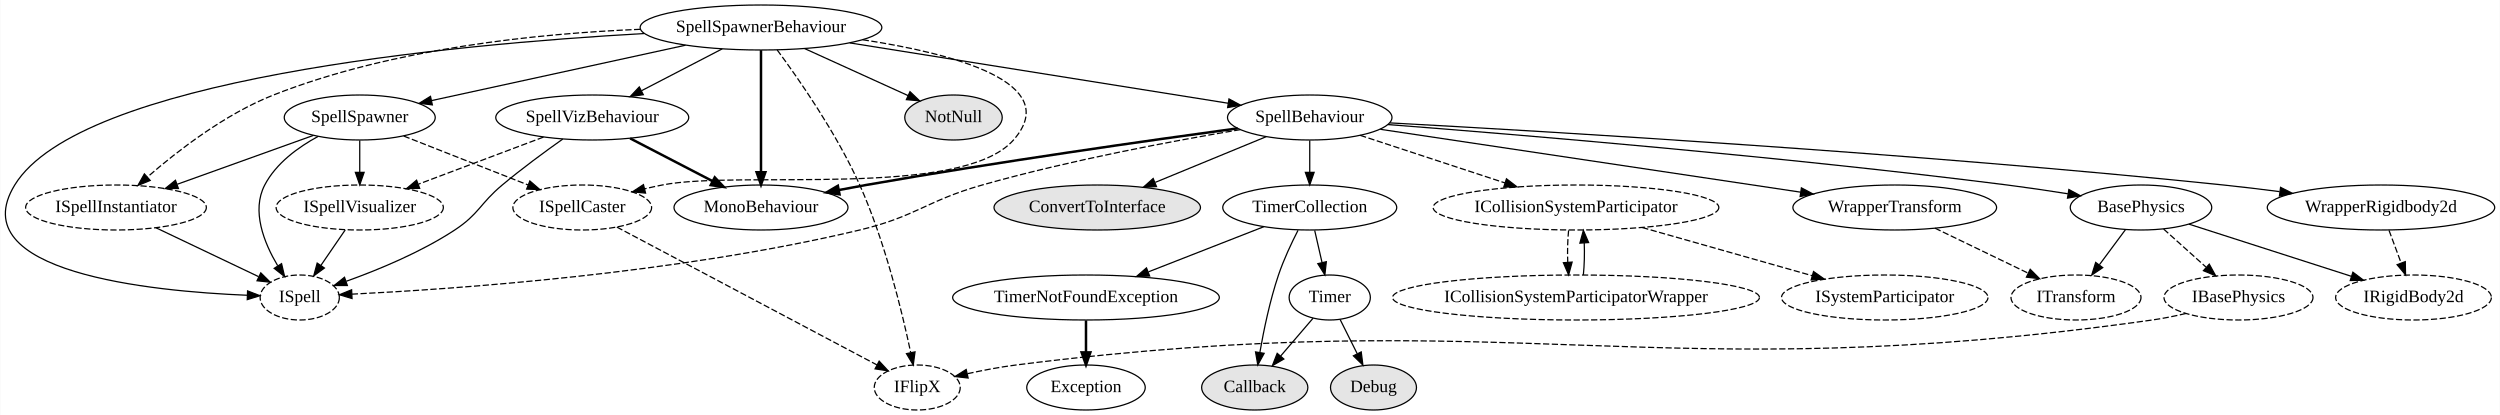
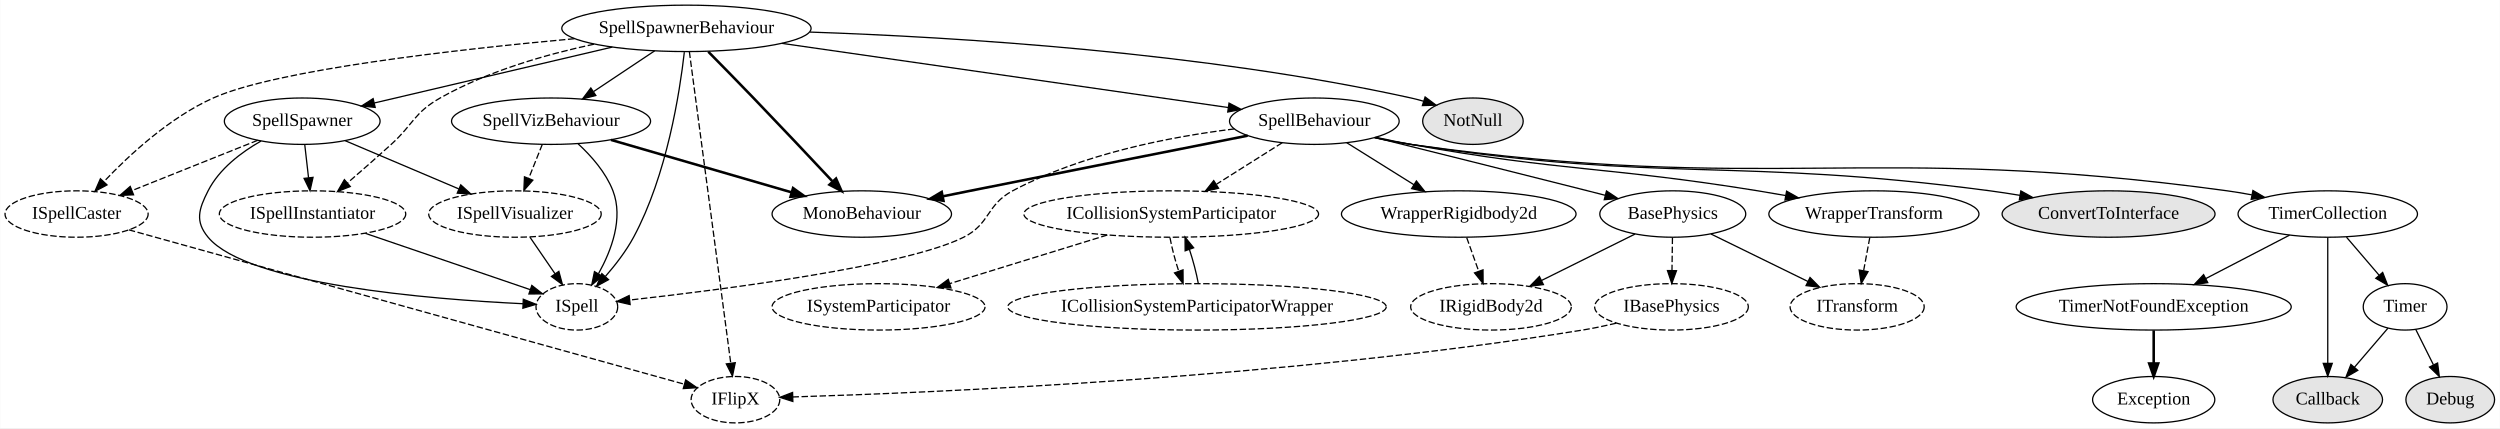
- <svg xmlns="http://www.w3.org/2000/svg" width="2000pt" height="332pt" viewBox="0.00 0.00 1999.57 332.00">
+ <svg xmlns="http://www.w3.org/2000/svg" width="1939pt" height="332pt" viewBox="0.00 0.00 1938.69 332.00">
  <g id="graph0" class="graph" transform="scale(1 1) rotate(0) translate(4 328)">
-     <polygon fill="white" stroke="none" points="-4,4 -4,-328 1995.57,-328 1995.57,4 -4,4" />
+     <polygon fill="white" stroke="none" points="-4,4 -4,-328 1934.69,-328 1934.69,4 -4,4" />
    <g id="node1" class="node">
-       <ellipse fill="none" stroke="black" cx="1059.58" cy="-90" rx="32.494" ry="18" />
-       <text text-anchor="middle" x="1059.58" y="-86.3" font-family="Times New Roman,serif" font-size="14.00">Timer</text>
+       <ellipse fill="none" stroke="black" stroke-dasharray="5,2" cx="1152.25" cy="-90" rx="62.289" ry="18" />
+       <text text-anchor="middle" x="1152.25" y="-86.3" font-family="Times New Roman,serif" font-size="14.00">IRigidBody2d</text>
+     </g>
+     <g id="node2" class="node">
+       <ellipse fill="none" stroke="black" cx="1861.25" cy="-90" rx="32.494" ry="18" />
+       <text text-anchor="middle" x="1861.25" y="-86.3" font-family="Times New Roman,serif" font-size="14.00">Timer</text>
+     </g>
+     <g id="node11" class="node">
+       <ellipse fill="#e5e5e5" stroke="black" cx="1801.25" cy="-18" rx="42.494" ry="18" />
+       <text text-anchor="middle" x="1801.25" y="-14.3" font-family="Times New Roman,serif" font-size="14.00">Callback</text>
+     </g>
+     <g id="edge1" class="edge">
+       <path fill="none" stroke="black" d="M1847.93,-73.465C1840.3,-64.566 1830.56,-53.205 1821.96,-43.164" />
+       <polygon fill="black" stroke="black" points="1824.53,-40.782 1815.36,-35.467 1819.21,-45.338 1824.53,-40.782" />
+     </g>
+     <g id="node12" class="node">
+       <ellipse fill="#e5e5e5" stroke="black" cx="1896.25" cy="-18" rx="34.394" ry="18" />
+       <text text-anchor="middle" x="1896.25" y="-14.3" font-family="Times New Roman,serif" font-size="14.00">Debug</text>
+     </g>
+     <g id="edge2" class="edge">
+       <path fill="none" stroke="black" d="M1869.54,-72.411C1873.62,-64.249 1878.63,-54.22 1883.21,-45.065" />
+       <polygon fill="black" stroke="black" points="1886.43,-46.466 1887.77,-35.956 1880.16,-43.335 1886.43,-46.466" />
+     </g>
+     <g id="node3" class="node">
+       <ellipse fill="none" stroke="black" cx="1127.25" cy="-162" rx="90.984" ry="18" />
+       <text text-anchor="middle" x="1127.25" y="-158.3" font-family="Times New Roman,serif" font-size="14.00">WrapperRigidbody2d</text>
+     </g>
+     <g id="edge3" class="edge">
+       <path fill="none" stroke="black" stroke-dasharray="5,2" d="M1133.42,-143.697C1136.24,-135.813 1139.64,-126.304 1142.76,-117.546" />
+       <polygon fill="black" stroke="black" points="1146.07,-118.699 1146.14,-108.104 1139.48,-116.345 1146.07,-118.699" />
+     </g>
+     <g id="node4" class="node">
+       <ellipse fill="#e5e5e5" stroke="black" cx="1138.25" cy="-234" rx="38.993" ry="18" />
+       <text text-anchor="middle" x="1138.25" y="-230.3" font-family="Times New Roman,serif" font-size="14.00">NotNull</text>
+     </g>
+     <g id="node5" class="node">
+       <ellipse fill="none" stroke="black" cx="1293.25" cy="-162" rx="56.59" ry="18" />
+       <text text-anchor="middle" x="1293.25" y="-158.3" font-family="Times New Roman,serif" font-size="14.00">BasePhysics</text>
+     </g>
+     <g id="edge6" class="edge">
+       <path fill="none" stroke="black" d="M1264.03,-146.496C1243.04,-136.078 1214.52,-121.919 1191.54,-110.51" />
+       <polygon fill="black" stroke="black" points="1192.91,-107.28 1182.4,-105.968 1189.8,-113.55 1192.91,-107.28" />
+     </g>
+     <g id="node7" class="node">
+       <ellipse fill="none" stroke="black" stroke-dasharray="5,2" cx="1436.25" cy="-90" rx="51.991" ry="18" />
+       <text text-anchor="middle" x="1436.25" y="-86.3" font-family="Times New Roman,serif" font-size="14.00">ITransform</text>
+     </g>
+     <g id="edge5" class="edge">
+       <path fill="none" stroke="black" d="M1322.87,-146.496C1344.69,-135.819 1374.52,-121.214 1398.11,-109.667" />
+       <polygon fill="black" stroke="black" points="1399.7,-112.786 1407.14,-105.246 1396.62,-106.499 1399.7,-112.786" />
+     </g>
+     <g id="node27" class="node">
+       <ellipse fill="none" stroke="black" stroke-dasharray="5,2" cx="1292.25" cy="-90" rx="59.59" ry="18" />
+       <text text-anchor="middle" x="1292.25" y="-86.3" font-family="Times New Roman,serif" font-size="14.00">IBasePhysics</text>
+     </g>
+     <g id="edge4" class="edge">
+       <path fill="none" stroke="black" stroke-dasharray="5,2" d="M1293,-143.697C1292.89,-135.983 1292.76,-126.712 1292.63,-118.112" />
+       <polygon fill="black" stroke="black" points="1296.13,-118.053 1292.49,-108.104 1289.13,-118.153 1296.13,-118.053" />
    </g>
    <g id="node6" class="node">
-       <ellipse fill="#e5e5e5" stroke="black" cx="999.578" cy="-18" rx="42.494" ry="18" />
-       <text text-anchor="middle" x="999.578" y="-14.3" font-family="Times New Roman,serif" font-size="14.00">Callback</text>
-     </g>
-     <g id="edge1" class="edge">
-       <path fill="none" stroke="black" d="M1046.26,-73.465C1038.63,-64.566 1028.9,-53.205 1020.29,-43.164" />
-       <polygon fill="black" stroke="black" points="1022.86,-40.782 1013.69,-35.467 1017.54,-45.338 1022.86,-40.782" />
+       <ellipse fill="none" stroke="black" cx="1449.25" cy="-162" rx="81.486" ry="18" />
+       <text text-anchor="middle" x="1449.25" y="-158.3" font-family="Times New Roman,serif" font-size="14.00">WrapperTransform</text>
+     </g>
+     <g id="edge7" class="edge">
+       <path fill="none" stroke="black" stroke-dasharray="5,2" d="M1446.03,-143.697C1444.6,-135.983 1442.88,-126.712 1441.28,-118.112" />
+       <polygon fill="black" stroke="black" points="1444.69,-117.297 1439.42,-108.104 1437.81,-118.575 1444.69,-117.297" />
+     </g>
+     <g id="node8" class="node">
+       <ellipse fill="none" stroke="black" stroke-dasharray="5,2" cx="924.245" cy="-90" rx="146.774" ry="18" />
+       <text text-anchor="middle" x="924.245" y="-86.3" font-family="Times New Roman,serif" font-size="14.00">ICollisionSystemParticipatorWrapper</text>
+     </g>
+     <g id="node25" class="node">
+       <ellipse fill="none" stroke="black" stroke-dasharray="5,2" cx="904.245" cy="-162" rx="114.28" ry="18" />
+       <text text-anchor="middle" x="904.245" y="-158.3" font-family="Times New Roman,serif" font-size="14.00">ICollisionSystemParticipator</text>
+     </g>
+     <g id="edge8" class="edge">
+       <path fill="none" stroke="black" d="M925.222,-108.275C923.777,-116.2 921.26,-125.773 918.362,-134.574" />
+       <polygon fill="black" stroke="black" points="915.043,-133.46 914.965,-144.055 921.633,-135.822 915.043,-133.46" />
+     </g>
+     <g id="node9" class="node">
+       <ellipse fill="none" stroke="black" stroke-dasharray="5,2" cx="238.245" cy="-162" rx="72.287" ry="18" />
+       <text text-anchor="middle" x="238.245" y="-158.3" font-family="Times New Roman,serif" font-size="14.00">ISpellInstantiator</text>
+     </g>
+     <g id="node10" class="node">
+       <ellipse fill="none" stroke="black" stroke-dasharray="5,2" cx="443.245" cy="-90" rx="31.695" ry="18" />
+       <text text-anchor="middle" x="443.245" y="-86.3" font-family="Times New Roman,serif" font-size="14.00">ISpell</text>
+     </g>
+     <g id="edge9" class="edge">
+       <path fill="none" stroke="black" d="M279.237,-147.003C316.618,-134.238 371.319,-115.56 407.1,-103.342" />
+       <polygon fill="black" stroke="black" points="408.328,-106.622 416.66,-100.078 406.065,-99.997 408.328,-106.622" />
+     </g>
+     <g id="node13" class="node">
+       <ellipse fill="none" stroke="black" cx="230.245" cy="-234" rx="60.389" ry="18" />
+       <text text-anchor="middle" x="230.245" y="-230.3" font-family="Times New Roman,serif" font-size="14.00">SpellSpawner</text>
+     </g>
+     <g id="edge12" class="edge">
+       <path fill="none" stroke="black" d="M232.223,-215.697C233.104,-207.983 234.164,-198.712 235.147,-190.112" />
+       <polygon fill="black" stroke="black" points="238.632,-190.437 236.29,-180.104 231.677,-189.642 238.632,-190.437" />
+     </g>
+     <g id="edge11" class="edge">
+       <path fill="none" stroke="black" d="M198.313,-218.63C182.908,-209.858 165.922,-197.023 157.245,-180 149.979,-165.745 147.014,-156.301 157.245,-144 187.83,-107.226 329.754,-95.855 401.493,-92.428" />
+       <polygon fill="black" stroke="black" points="401.714,-95.921 411.547,-91.978 401.4,-88.928 401.714,-95.921" />
+     </g>
+     <g id="node16" class="node">
+       <ellipse fill="none" stroke="black" stroke-dasharray="5,2" cx="55.245" cy="-162" rx="55.491" ry="18" />
+       <text text-anchor="middle" x="55.245" y="-158.3" font-family="Times New Roman,serif" font-size="14.00">ISpellCaster</text>
+     </g>
+     <g id="edge10" class="edge">
+       <path fill="none" stroke="black" stroke-dasharray="5,2" d="M195.671,-219.17C167.717,-207.989 128.22,-192.19 98.232,-180.195" />
+       <polygon fill="black" stroke="black" points="99.44,-176.909 88.856,-176.444 96.841,-183.408 99.44,-176.909" />
+     </g>
+     <g id="node17" class="node">
+       <ellipse fill="none" stroke="black" stroke-dasharray="5,2" cx="395.245" cy="-162" rx="66.888" ry="18" />
+       <text text-anchor="middle" x="395.245" y="-158.3" font-family="Times New Roman,serif" font-size="14.00">ISpellVisualizer</text>
+     </g>
+     <g id="edge13" class="edge">
+       <path fill="none" stroke="black" d="M263.635,-218.834C288.99,-208.078 324.075,-193.193 351.644,-181.497" />
+       <polygon fill="black" stroke="black" points="353.215,-184.633 361.054,-177.505 350.481,-178.189 353.215,-184.633" />
+     </g>
+     <g id="node14" class="node">
+       <ellipse fill="none" stroke="black" cx="423.245" cy="-234" rx="77.187" ry="18" />
+       <text text-anchor="middle" x="423.245" y="-230.3" font-family="Times New Roman,serif" font-size="14.00">SpellVizBehaviour</text>
+     </g>
+     <g id="edge16" class="edge">
+       <path fill="none" stroke="black" d="M444.203,-216.485C454.457,-207.039 465.752,-194.247 471.245,-180 479.482,-158.635 470.085,-133.728 460.017,-115.705" />
+       <polygon fill="black" stroke="black" points="462.921,-113.743 454.78,-106.963 456.916,-117.34 462.921,-113.743" />
+     </g>
+     <g id="edge15" class="edge">
+       <path fill="none" stroke="black" stroke-dasharray="5,2" d="M416.467,-216.055C413.316,-208.176 409.492,-198.617 405.963,-189.794" />
+       <polygon fill="black" stroke="black" points="409.119,-188.26 402.155,-180.275 402.62,-190.86 409.119,-188.26" />
+     </g>
+     <g id="node23" class="node">
+       <ellipse fill="none" stroke="black" cx="664.245" cy="-162" rx="69.588" ry="18" />
+       <text text-anchor="middle" x="664.245" y="-158.3" font-family="Times New Roman,serif" font-size="14.00">MonoBehaviour</text>
+     </g>
+     <g id="edge14" class="edge">
+       <path fill="none" stroke="black" stroke-width="2" d="M469.712,-219.503C509.727,-207.881 567.525,-191.093 609.72,-178.837" />
+       <polygon fill="black" stroke="black" stroke-width="2" points="610.923,-182.132 619.55,-175.982 608.971,-175.41 610.923,-182.132" />
+     </g>
+     <g id="node15" class="node">
+       <ellipse fill="none" stroke="black" cx="1666.25" cy="-90" rx="106.681" ry="18" />
+       <text text-anchor="middle" x="1666.25" y="-86.3" font-family="Times New Roman,serif" font-size="14.00">TimerNotFoundException</text>
+     </g>
+     <g id="node22" class="node">
+       <ellipse fill="none" stroke="black" cx="1666.25" cy="-18" rx="47.392" ry="18" />
+       <text text-anchor="middle" x="1666.25" y="-14.3" font-family="Times New Roman,serif" font-size="14.00">Exception</text>
+     </g>
+     <g id="edge17" class="edge">
+       <path fill="none" stroke="black" stroke-width="2" d="M1666.25,-71.697C1666.25,-63.983 1666.25,-54.712 1666.25,-46.112" />
+       <polygon fill="black" stroke="black" stroke-width="2" points="1669.75,-46.104 1666.25,-36.104 1662.75,-46.104 1669.75,-46.104" />
+     </g>
+     <g id="node18" class="node">
+       <ellipse fill="none" stroke="black" stroke-dasharray="5,2" cx="566.245" cy="-18" rx="34.394" ry="18" />
+       <text text-anchor="middle" x="566.245" y="-14.3" font-family="Times New Roman,serif" font-size="14.00">IFlipX</text>
+     </g>
+     <g id="edge18" class="edge">
+       <path fill="none" stroke="black" stroke-dasharray="5,2" d="M95.769,-149.739C191.657,-123.093 431.523,-56.437 526.562,-30.027" />
+       <polygon fill="black" stroke="black" points="527.662,-33.354 536.36,-27.305 525.788,-26.61 527.662,-33.354" />
+     </g>
+     <g id="edge19" class="edge">
+       <path fill="none" stroke="black" d="M406.865,-144.055C412.728,-135.505 419.948,-124.975 426.407,-115.556" />
+       <polygon fill="black" stroke="black" points="429.294,-117.534 432.063,-107.307 423.521,-113.575 429.294,-117.534" />
+     </g>
+     <g id="node19" class="node">
+       <ellipse fill="#e5e5e5" stroke="black" cx="1631.25" cy="-162" rx="82.585" ry="18" />
+       <text text-anchor="middle" x="1631.25" y="-158.3" font-family="Times New Roman,serif" font-size="14.00">ConvertToInterface</text>
+     </g>
+     <g id="node20" class="node">
+       <ellipse fill="none" stroke="black" cx="1801.25" cy="-162" rx="69.588" ry="18" />
+       <text text-anchor="middle" x="1801.25" y="-158.3" font-family="Times New Roman,serif" font-size="14.00">TimerCollection</text>
+     </g>
+     <g id="edge20" class="edge">
+       <path fill="none" stroke="black" d="M1815.77,-144.055C1823.36,-135.204 1832.76,-124.231 1841.05,-114.566" />
+       <polygon fill="black" stroke="black" points="1843.83,-116.7 1847.68,-106.829 1838.51,-112.144 1843.83,-116.7" />
+     </g>
+     <g id="edge21" class="edge">
+       <path fill="none" stroke="black" d="M1801.25,-143.871C1801.25,-119.67 1801.25,-75.211 1801.25,-46.393" />
+       <polygon fill="black" stroke="black" points="1804.75,-46.189 1801.25,-36.189 1797.75,-46.189 1804.75,-46.189" />
+     </g>
+     <g id="edge22" class="edge">
+       <path fill="none" stroke="black" d="M1771.62,-145.638C1752.55,-135.752 1727.53,-122.775 1706.65,-111.949" />
+       <polygon fill="black" stroke="black" points="1708.17,-108.797 1697.68,-107.301 1704.95,-115.011 1708.17,-108.797" />
    </g>
    <g id="node21" class="node">
-       <ellipse fill="#e5e5e5" stroke="black" cx="1094.58" cy="-18" rx="34.394" ry="18" />
-       <text text-anchor="middle" x="1094.58" y="-14.3" font-family="Times New Roman,serif" font-size="14.00">Debug</text>
-     </g>
-     <g id="edge2" class="edge">
-       <path fill="none" stroke="black" d="M1067.87,-72.411C1071.95,-64.249 1076.97,-54.22 1081.54,-45.065" />
-       <polygon fill="black" stroke="black" points="1084.76,-46.466 1086.1,-35.956 1078.5,-43.335 1084.76,-46.466" />
-     </g>
-     <g id="node2" class="node">
-       <ellipse fill="none" stroke="black" cx="864.578" cy="-90" rx="106.681" ry="18" />
-       <text text-anchor="middle" x="864.578" y="-86.3" font-family="Times New Roman,serif" font-size="14.00">TimerNotFoundException</text>
-     </g>
-     <g id="node11" class="node">
-       <ellipse fill="none" stroke="black" cx="864.578" cy="-18" rx="47.392" ry="18" />
-       <text text-anchor="middle" x="864.578" y="-14.3" font-family="Times New Roman,serif" font-size="14.00">Exception</text>
-     </g>
-     <g id="edge3" class="edge">
-       <path fill="none" stroke="black" stroke-width="2" d="M864.578,-71.697C864.578,-63.983 864.578,-54.712 864.578,-46.112" />
-       <polygon fill="black" stroke="black" stroke-width="2" points="868.078,-46.104 864.578,-36.104 861.078,-46.104 868.078,-46.104" />
-     </g>
-     <g id="node3" class="node">
-       <ellipse fill="none" stroke="black" cx="1043.58" cy="-162" rx="69.588" ry="18" />
-       <text text-anchor="middle" x="1043.58" y="-158.3" font-family="Times New Roman,serif" font-size="14.00">TimerCollection</text>
-     </g>
-     <g id="edge4" class="edge">
-       <path fill="none" stroke="black" d="M1047.53,-143.697C1049.3,-135.983 1051.41,-126.712 1053.38,-118.112" />
-       <polygon fill="black" stroke="black" points="1056.85,-118.633 1055.67,-108.104 1050.03,-117.073 1056.85,-118.633" />
-     </g>
-     <g id="edge6" class="edge">
-       <path fill="none" stroke="black" d="M1006.92,-146.666C980.273,-136.244 943.885,-122.014 914.571,-110.55" />
-       <polygon fill="black" stroke="black" points="915.513,-107.161 904.925,-106.778 912.963,-113.68 915.513,-107.161" />
-     </g>
-     <g id="edge5" class="edge">
-       <path fill="none" stroke="black" d="M1034.2,-143.754C1028.99,-133.588 1022.74,-120.338 1018.58,-108 1011.72,-87.698 1006.8,-63.928 1003.68,-46.063" />
-       <polygon fill="black" stroke="black" points="1007.11,-45.332 1002.02,-36.042 1000.21,-46.481 1007.11,-45.332" />
-     </g>
-     <g id="node4" class="node">
-       <ellipse fill="none" stroke="black" cx="1511.58" cy="-162" rx="81.486" ry="18" />
-       <text text-anchor="middle" x="1511.58" y="-158.3" font-family="Times New Roman,serif" font-size="14.00">WrapperTransform</text>
-     </g>
-     <g id="node25" class="node">
-       <ellipse fill="none" stroke="black" stroke-dasharray="5,2" cx="1656.58" cy="-90" rx="51.991" ry="18" />
-       <text text-anchor="middle" x="1656.58" y="-86.3" font-family="Times New Roman,serif" font-size="14.00">ITransform</text>
-     </g>
-     <g id="edge7" class="edge">
-       <path fill="none" stroke="black" stroke-dasharray="5,2" d="M1543.76,-145.465C1565.76,-134.844 1595.02,-120.718 1618.23,-109.514" />
-       <polygon fill="black" stroke="black" points="1619.96,-112.565 1627.44,-105.066 1616.91,-106.261 1619.96,-112.565" />
-     </g>
-     <g id="node5" class="node">
-       <ellipse fill="none" stroke="black" cx="604.578" cy="-162" rx="69.588" ry="18" />
-       <text text-anchor="middle" x="604.578" y="-158.3" font-family="Times New Roman,serif" font-size="14.00">MonoBehaviour</text>
-     </g>
-     <g id="node7" class="node">
-       <ellipse fill="none" stroke="black" stroke-dasharray="5,2" cx="283.578" cy="-162" rx="66.888" ry="18" />
-       <text text-anchor="middle" x="283.578" y="-158.3" font-family="Times New Roman,serif" font-size="14.00">ISpellVisualizer</text>
-     </g>
-     <g id="node13" class="node">
-       <ellipse fill="none" stroke="black" stroke-dasharray="5,2" cx="235.578" cy="-90" rx="31.695" ry="18" />
-       <text text-anchor="middle" x="235.578" y="-86.3" font-family="Times New Roman,serif" font-size="14.00">ISpell</text>
-     </g>
-     <g id="edge8" class="edge">
-       <path fill="none" stroke="black" d="M271.958,-144.055C266.095,-135.505 258.875,-124.975 252.416,-115.556" />
-       <polygon fill="black" stroke="black" points="255.301,-113.575 246.76,-107.307 249.528,-117.534 255.301,-113.575" />
-     </g>
-     <g id="node8" class="node">
-       <ellipse fill="none" stroke="black" cx="283.578" cy="-234" rx="60.389" ry="18" />
-       <text text-anchor="middle" x="283.578" y="-230.3" font-family="Times New Roman,serif" font-size="14.00">SpellSpawner</text>
-     </g>
-     <g id="edge12" class="edge">
-       <path fill="none" stroke="black" d="M283.578,-215.697C283.578,-207.983 283.578,-198.712 283.578,-190.112" />
-       <polygon fill="black" stroke="black" points="287.078,-190.104 283.578,-180.104 280.078,-190.104 287.078,-190.104" />
-     </g>
-     <g id="edge10" class="edge">
-       <path fill="none" stroke="black" d="M250.37,-218.939C234.342,-210.251 216.656,-197.399 207.578,-180 196.809,-159.361 206.956,-133.845 217.929,-115.433" />
-       <polygon fill="black" stroke="black" points="221.031,-117.079 223.464,-106.767 215.131,-113.311 221.031,-117.079" />
-     </g>
-     <g id="node18" class="node">
-       <ellipse fill="none" stroke="black" stroke-dasharray="5,2" cx="461.578" cy="-162" rx="55.491" ry="18" />
-       <text text-anchor="middle" x="461.578" y="-158.3" font-family="Times New Roman,serif" font-size="14.00">ISpellCaster</text>
-     </g>
-     <g id="edge9" class="edge">
-       <path fill="none" stroke="black" stroke-dasharray="5,2" d="M318.745,-219.17C347.269,-207.953 387.61,-192.088 418.148,-180.079" />
-       <polygon fill="black" stroke="black" points="419.666,-183.243 427.691,-176.326 417.104,-176.729 419.666,-183.243" />
-     </g>
-     <g id="node27" class="node">
-       <ellipse fill="none" stroke="black" stroke-dasharray="5,2" cx="88.578" cy="-162" rx="72.287" ry="18" />
-       <text text-anchor="middle" x="88.578" y="-158.3" font-family="Times New Roman,serif" font-size="14.00">ISpellInstantiator</text>
-     </g>
-     <g id="edge11" class="edge">
-       <path fill="none" stroke="black" d="M246.441,-219.669C215.564,-208.585 171.372,-192.721 137.594,-180.596" />
-       <polygon fill="black" stroke="black" points="138.513,-177.207 127.919,-177.122 136.148,-183.795 138.513,-177.207" />
-     </g>
-     <g id="node9" class="node">
-       <ellipse fill="none" stroke="black" stroke-dasharray="5,2" cx="1256.58" cy="-90" rx="146.774" ry="18" />
-       <text text-anchor="middle" x="1256.58" y="-86.3" font-family="Times New Roman,serif" font-size="14.00">ICollisionSystemParticipatorWrapper</text>
-     </g>
-     <g id="node12" class="node">
-       <ellipse fill="none" stroke="black" stroke-dasharray="5,2" cx="1256.58" cy="-162" rx="114.28" ry="18" />
-       <text text-anchor="middle" x="1256.58" y="-158.3" font-family="Times New Roman,serif" font-size="14.00">ICollisionSystemParticipator</text>
-     </g>
-     <g id="edge13" class="edge">
-       <path fill="none" stroke="black" d="M1262.47,-108.104C1263.28,-115.791 1263.51,-125.054 1263.18,-133.665" />
-       <polygon fill="black" stroke="black" points="1259.69,-133.48 1262.49,-143.697 1266.67,-133.96 1259.69,-133.48" />
-     </g>
-     <g id="node10" class="node">
-       <ellipse fill="none" stroke="black" stroke-dasharray="5,2" cx="729.578" cy="-18" rx="34.394" ry="18" />
-       <text text-anchor="middle" x="729.578" y="-14.3" font-family="Times New Roman,serif" font-size="14.00">IFlipX</text>
-     </g>
-     <g id="edge15" class="edge">
-       <path fill="none" stroke="black" stroke-dasharray="5,2" d="M1250.66,-143.697C1249.87,-135.983 1249.64,-126.712 1249.98,-118.112" />
-       <polygon fill="black" stroke="black" points="1253.48,-118.324 1250.68,-108.104 1246.49,-117.836 1253.48,-118.324" />
-     </g>
-     <g id="node19" class="node">
-       <ellipse fill="none" stroke="black" stroke-dasharray="5,2" cx="1503.58" cy="-90" rx="82.585" ry="18" />
-       <text text-anchor="middle" x="1503.58" y="-86.3" font-family="Times New Roman,serif" font-size="14.00">ISystemParticipator</text>
-     </g>
-     <g id="edge14" class="edge">
-       <path fill="none" stroke="black" stroke-dasharray="5,2" d="M1309.57,-145.983C1349.59,-134.64 1404.48,-119.085 1445.66,-107.415" />
-       <polygon fill="black" stroke="black" points="1446.62,-110.781 1455.28,-104.687 1444.71,-104.046 1446.62,-110.781" />
-     </g>
-     <g id="node14" class="node">
-       <ellipse fill="none" stroke="black" cx="604.578" cy="-306" rx="96.683" ry="18" />
-       <text text-anchor="middle" x="604.578" y="-302.3" font-family="Times New Roman,serif" font-size="14.00">SpellSpawnerBehaviour</text>
-     </g>
-     <g id="edge16" class="edge">
-       <path fill="none" stroke="black" stroke-width="2" d="M604.578,-287.871C604.578,-263.67 604.578,-219.211 604.578,-190.393" />
-       <polygon fill="black" stroke="black" stroke-width="2" points="608.078,-190.189 604.578,-180.189 601.078,-190.189 608.078,-190.189" />
-     </g>
-     <g id="edge21" class="edge">
-       <path fill="none" stroke="black" d="M544.2,-291.834C485.949,-279.131 398.402,-260.04 341.124,-247.549" />
-       <polygon fill="black" stroke="black" points="341.663,-244.085 331.147,-245.373 340.172,-250.924 341.663,-244.085" />
-     </g>
-     <g id="edge17" class="edge">
-       <path fill="none" stroke="black" stroke-dasharray="5,2" d="M617.491,-288.09C634.698,-264.856 665.114,-221.238 683.578,-180 703.749,-134.947 717.399,-78.827 724.305,-46.143" />
-       <polygon fill="black" stroke="black" points="727.803,-46.507 726.388,-36.007 720.946,-45.098 727.803,-46.507" />
+       <ellipse fill="none" stroke="black" stroke-dasharray="5,2" cx="677.245" cy="-90" rx="82.585" ry="18" />
+       <text text-anchor="middle" x="677.245" y="-86.3" font-family="Times New Roman,serif" font-size="14.00">ISystemParticipator</text>
+     </g>
+     <g id="node24" class="node">
+       <ellipse fill="none" stroke="black" cx="528.245" cy="-306" rx="96.683" ry="18" />
+       <text text-anchor="middle" x="528.245" y="-302.3" font-family="Times New Roman,serif" font-size="14.00">SpellSpawnerBehaviour</text>
+     </g>
+     <g id="edge30" class="edge">
+       <path fill="none" stroke="black" d="M624.066,-303.121C736.822,-299.271 929.111,-287.56 1090.25,-252 1093.44,-251.295 1096.71,-250.439 1099.98,-249.49" />
+       <polygon fill="black" stroke="black" points="1101.17,-252.782 1109.65,-246.422 1099.05,-246.11 1101.17,-252.782" />
+     </g>
+     <g id="edge25" class="edge">
+       <path fill="none" stroke="black" stroke-dasharray="5,2" d="M456.533,-293.718C419.254,-285.773 373.943,-272.746 337.245,-252 316.993,-240.551 316.474,-231.633 299.245,-216 288.316,-206.084 276.07,-195.369 265.434,-186.185" />
+       <polygon fill="black" stroke="black" points="267.526,-183.368 257.663,-179.5 262.961,-188.675 267.526,-183.368" />
+     </g>
+     <g id="edge31" class="edge">
+       <path fill="none" stroke="black" d="M526.609,-287.548C523.14,-256.868 513.127,-191.978 487.245,-144 481.42,-133.202 473.197,-122.546 465.434,-113.654" />
+       <polygon fill="black" stroke="black" points="467.827,-111.083 458.516,-106.029 462.643,-115.786 467.827,-111.083" />
+     </g>
+     <g id="edge28" class="edge">
+       <path fill="none" stroke="black" d="M470.788,-291.503C417.559,-279 338.883,-260.519 286.155,-248.133" />
+       <polygon fill="black" stroke="black" points="286.833,-244.697 276.297,-245.818 285.232,-251.512 286.833,-244.697" />
+     </g>
+     <g id="edge27" class="edge">
+       <path fill="none" stroke="black" d="M503.627,-288.588C489.541,-279.197 471.682,-267.291 456.377,-257.088" />
+       <polygon fill="black" stroke="black" points="457.971,-253.944 447.709,-251.309 454.088,-259.768 457.971,-253.944" />
+     </g>
+     <g id="edge26" class="edge">
+       <path fill="none" stroke="black" stroke-dasharray="5,2" d="M441.307,-297.973C349.007,-289.541 209.866,-273.767 161.245,-252 127.601,-236.938 96.216,-207.97 76.463,-187.169" />
+       <polygon fill="black" stroke="black" points="78.849,-184.594 69.482,-179.643 73.717,-189.355 78.849,-184.594" />
    </g>
    <g id="edge24" class="edge">
-       <path fill="none" stroke="black" d="M510.972,-301.162C356.363,-292.44 59.48,-264.782 7.578,-180 -35.278,-109.997 116.35,-94.963 193.367,-91.801" />
-       <polygon fill="black" stroke="black" points="193.843,-95.287 203.711,-91.429 193.591,-88.291 193.843,-95.287" />
-     </g>
-     <g id="node17" class="node">
-       <ellipse fill="none" stroke="black" cx="469.578" cy="-234" rx="77.187" ry="18" />
-       <text text-anchor="middle" x="469.578" y="-230.3" font-family="Times New Roman,serif" font-size="14.00">SpellVizBehaviour</text>
-     </g>
-     <g id="edge20" class="edge">
-       <path fill="none" stroke="black" d="M573.606,-288.941C554.434,-279 529.636,-266.142 509.061,-255.473" />
-       <polygon fill="black" stroke="black" points="510.429,-252.24 499.94,-250.743 507.206,-258.454 510.429,-252.24" />
-     </g>
-     <g id="edge19" class="edge">
-       <path fill="none" stroke="black" stroke-dasharray="5,2" d="M685.921,-296.207C758.331,-285.215 847.023,-261.957 806.578,-216 764.986,-168.74 587.357,-192.107 525.578,-180 520.956,-179.094 516.174,-178.043 511.402,-176.916" />
-       <polygon fill="black" stroke="black" points="512.222,-173.513 501.675,-174.519 510.547,-180.31 512.222,-173.513" />
-     </g>
-     <g id="node23" class="node">
-       <ellipse fill="#e5e5e5" stroke="black" cx="758.578" cy="-234" rx="38.993" ry="18" />
-       <text text-anchor="middle" x="758.578" y="-230.3" font-family="Times New Roman,serif" font-size="14.00">NotNull</text>
+       <path fill="none" stroke="black" stroke-dasharray="5,2" d="M530.508,-287.966C536.856,-240.192 554.869,-104.623 562.622,-46.266" />
+       <polygon fill="black" stroke="black" points="566.098,-46.68 563.946,-36.306 559.159,-45.758 566.098,-46.68" />
    </g>
    <g id="edge23" class="edge">
-       <path fill="none" stroke="black" d="M639.523,-289.116C664.231,-277.885 697.274,-262.865 722.28,-251.499" />
-       <polygon fill="black" stroke="black" points="723.781,-254.662 731.436,-247.337 720.884,-248.289 723.781,-254.662" />
+       <path fill="none" stroke="black" stroke-width="2" d="M545.191,-287.896C555.398,-277.554 568.625,-264.075 580.245,-252 601.069,-230.36 624.507,-205.483 641.323,-187.542" />
+       <polygon fill="black" stroke="black" stroke-width="2" points="644.27,-189.515 648.55,-179.823 639.16,-184.731 644.27,-189.515" />
    </g>
    <g id="node26" class="node">
-       <ellipse fill="none" stroke="black" cx="1043.58" cy="-234" rx="65.789" ry="18" />
-       <text text-anchor="middle" x="1043.58" y="-230.3" font-family="Times New Roman,serif" font-size="14.00">SpellBehaviour</text>
-     </g>
-     <g id="edge22" class="edge">
-       <path fill="none" stroke="black" d="M675.598,-293.675C759.26,-280.335 897.096,-258.357 978.218,-245.422" />
-       <polygon fill="black" stroke="black" points="978.983,-248.844 988.307,-243.813 977.88,-241.932 978.983,-248.844" />
-     </g>
-     <g id="edge18" class="edge">
-       <path fill="none" stroke="black" stroke-dasharray="5,2" d="M508.005,-304.559C427.062,-301.248 309.791,-289.481 214.578,-252 175.844,-236.752 137.697,-207.212 113.703,-186.355" />
-       <polygon fill="black" stroke="black" points="115.935,-183.657 106.128,-179.648 111.295,-188.898 115.935,-183.657" />
-     </g>
-     <g id="node15" class="node">
-       <ellipse fill="none" stroke="black" cx="1708.58" cy="-162" rx="56.59" ry="18" />
-       <text text-anchor="middle" x="1708.58" y="-158.3" font-family="Times New Roman,serif" font-size="14.00">BasePhysics</text>
-     </g>
-     <g id="node20" class="node">
-       <ellipse fill="none" stroke="black" stroke-dasharray="5,2" cx="1786.58" cy="-90" rx="59.59" ry="18" />
-       <text text-anchor="middle" x="1786.58" y="-86.3" font-family="Times New Roman,serif" font-size="14.00">IBasePhysics</text>
-     </g>
-     <g id="edge25" class="edge">
-       <path fill="none" stroke="black" stroke-dasharray="5,2" d="M1726.67,-144.765C1736.74,-135.73 1749.44,-124.326 1760.56,-114.349" />
-       <polygon fill="black" stroke="black" points="1763.21,-116.674 1768.31,-107.39 1758.53,-111.464 1763.21,-116.674" />
-     </g>
-     <g id="node22" class="node">
-       <ellipse fill="none" stroke="black" stroke-dasharray="5,2" cx="1926.58" cy="-90" rx="62.289" ry="18" />
-       <text text-anchor="middle" x="1926.58" y="-86.3" font-family="Times New Roman,serif" font-size="14.00">IRigidBody2d</text>
-     </g>
-     <g id="edge27" class="edge">
-       <path fill="none" stroke="black" d="M1746.8,-148.727C1782.94,-137.124 1837.36,-119.649 1876.85,-106.967" />
-       <polygon fill="black" stroke="black" points="1878.1,-110.242 1886.55,-103.852 1875.96,-103.577 1878.1,-110.242" />
-     </g>
-     <g id="edge26" class="edge">
-       <path fill="none" stroke="black" d="M1696.25,-144.411C1690,-135.992 1682.27,-125.585 1675.3,-116.201" />
-       <polygon fill="black" stroke="black" points="1677.95,-113.897 1669.17,-107.956 1672.33,-118.071 1677.95,-113.897" />
-     </g>
-     <g id="node16" class="node">
-       <ellipse fill="#e5e5e5" stroke="black" cx="873.578" cy="-162" rx="82.585" ry="18" />
-       <text text-anchor="middle" x="873.578" y="-158.3" font-family="Times New Roman,serif" font-size="14.00">ConvertToInterface</text>
-     </g>
-     <g id="edge28" class="edge">
-       <path fill="none" stroke="black" stroke-width="2" d="M499.874,-217.291C519.377,-207.178 544.906,-193.941 565.873,-183.069" />
-       <polygon fill="black" stroke="black" stroke-width="2" points="567.58,-186.126 574.847,-178.416 564.358,-179.912 567.58,-186.126" />
+       <ellipse fill="none" stroke="black" cx="1015.25" cy="-234" rx="65.789" ry="18" />
+       <text text-anchor="middle" x="1015.25" y="-230.3" font-family="Times New Roman,serif" font-size="14.00">SpellBehaviour</text>
    </g>
    <g id="edge29" class="edge">
-       <path fill="none" stroke="black" stroke-dasharray="5,2" d="M430.586,-218.326C401.461,-207.365 361.52,-192.333 330.621,-180.705" />
-       <polygon fill="black" stroke="black" points="331.524,-177.305 320.932,-177.058 329.058,-183.856 331.524,-177.305" />
-     </g>
-     <g id="edge30" class="edge">
-       <path fill="none" stroke="black" d="M445.999,-216.761C431.663,-206.617 413.175,-193.044 397.578,-180 379.731,-165.076 379.023,-156.772 359.578,-144 332.456,-126.186 298.354,-112.126 272.781,-102.976" />
-       <polygon fill="black" stroke="black" points="273.679,-99.583 263.084,-99.595 271.374,-106.192 273.679,-99.583" />
-     </g>
-     <g id="edge31" class="edge">
-       <path fill="none" stroke="black" stroke-dasharray="5,2" d="M489.249,-146.338C539.209,-119.867 644.206,-64.234 697.329,-36.087" />
-       <polygon fill="black" stroke="black" points="699.117,-39.101 706.314,-31.326 695.839,-32.915 699.117,-39.101" />
+       <path fill="none" stroke="black" d="M602.21,-294.369C696.368,-280.834 857.669,-257.65 948.326,-244.619" />
+       <polygon fill="black" stroke="black" points="949.085,-248.046 958.485,-243.159 948.089,-241.117 949.085,-248.046" />
+     </g>
+     <g id="edge33" class="edge">
+       <path fill="none" stroke="black" stroke-dasharray="5,2" d="M903.273,-143.697C904.712,-135.813 907.211,-126.304 910.089,-117.546" />
+       <polygon fill="black" stroke="black" points="913.393,-118.699 913.463,-108.104 906.802,-116.343 913.393,-118.699" />
    </g>
    <g id="edge32" class="edge">
-       <path fill="none" stroke="black" stroke-dasharray="5,2" d="M1744.51,-77.207C1735.68,-75.134 1726.37,-73.245 1717.58,-72 1317.25,-15.35 1209.7,-86.717 808.578,-36 795.855,-34.391 782.146,-31.764 769.778,-29.051" />
-       <polygon fill="black" stroke="black" points="770.281,-25.576 759.754,-26.772 768.729,-32.402 770.281,-25.576" />
-     </g>
-     <g id="node24" class="node">
-       <ellipse fill="none" stroke="black" cx="1900.58" cy="-162" rx="90.984" ry="18" />
-       <text text-anchor="middle" x="1900.58" y="-158.3" font-family="Times New Roman,serif" font-size="14.00">WrapperRigidbody2d</text>
-     </g>
-     <g id="edge33" class="edge">
-       <path fill="none" stroke="black" stroke-dasharray="5,2" d="M1907,-143.697C1909.93,-135.813 1913.46,-126.304 1916.72,-117.546" />
-       <polygon fill="black" stroke="black" points="1920.02,-118.697 1920.22,-108.104 1913.46,-116.26 1920.02,-118.697" />
+       <path fill="none" stroke="black" stroke-dasharray="5,2" d="M854.709,-145.725C818.664,-134.609 769.839,-119.553 732.526,-108.047" />
+       <polygon fill="black" stroke="black" points="733.403,-104.655 722.816,-105.053 731.34,-111.344 733.403,-104.655" />
+     </g>
+     <g id="edge40" class="edge">
+       <path fill="none" stroke="black" d="M1040.38,-217.291C1055.76,-207.679 1075.65,-195.246 1092.52,-184.703" />
+       <polygon fill="black" stroke="black" points="1094.4,-187.655 1101.03,-179.387 1090.69,-181.719 1094.4,-187.655" />
+     </g>
+     <g id="edge37" class="edge">
+       <path fill="none" stroke="black" d="M1062.42,-221.308C1105.4,-210.632 1170.62,-194.372 1227.25,-180 1231.62,-178.889 1236.16,-177.732 1240.71,-176.567" />
+       <polygon fill="black" stroke="black" points="1241.84,-179.893 1250.65,-174.018 1240.1,-173.112 1241.84,-179.893" />
+     </g>
+     <g id="edge41" class="edge">
+       <path fill="none" stroke="black" d="M1062.72,-221.562C1071.83,-219.56 1081.31,-217.607 1090.25,-216 1208.96,-194.646 1240.16,-199.201 1359.25,-180 1366.26,-178.869 1373.57,-177.615 1380.85,-176.315" />
+       <polygon fill="black" stroke="black" points="1381.53,-179.749 1390.75,-174.521 1380.28,-172.862 1381.53,-179.749" />
+     </g>
+     <g id="edge35" class="edge">
+       <path fill="none" stroke="black" stroke-dasharray="5,2" d="M953.229,-228.015C904.159,-221.996 835.164,-208.798 781.245,-180 760.724,-169.04 764.022,-154.466 743.245,-144 698.449,-121.435 555.35,-103.213 484.205,-95.286" />
+       <polygon fill="black" stroke="black" points="484.573,-91.805 474.25,-94.191 483.808,-98.763 484.573,-91.805" />
+     </g>
+     <g id="edge38" class="edge">
+       <path fill="none" stroke="black" d="M1062.26,-221.264C1071.49,-219.266 1081.14,-217.39 1090.25,-216 1288.15,-185.795 1340.77,-206.223 1539.25,-180 1546.83,-178.998 1554.74,-177.789 1562.6,-176.483" />
+       <polygon fill="black" stroke="black" points="1563.23,-179.926 1572.49,-174.785 1562.05,-173.026 1563.23,-179.926" />
    </g>
    <g id="edge39" class="edge">
-       <path fill="none" stroke="black" d="M1043.58,-215.697C1043.58,-207.983 1043.58,-198.712 1043.58,-190.112" />
-       <polygon fill="black" stroke="black" points="1047.08,-190.104 1043.58,-180.104 1040.08,-190.104 1047.08,-190.104" />
-     </g>
-     <g id="edge41" class="edge">
-       <path fill="none" stroke="black" d="M1100.03,-224.556C1184.12,-211.979 1342.43,-188.301 1436.29,-174.261" />
-       <polygon fill="black" stroke="black" points="1436.91,-177.707 1446.29,-172.766 1435.88,-170.784 1436.91,-177.707" />
+       <path fill="none" stroke="black" d="M1061.83,-221.181C1071.19,-219.164 1080.99,-217.303 1090.25,-216 1369.28,-176.719 1444.05,-218.122 1723.25,-180 1729.46,-179.151 1735.92,-178.07 1742.34,-176.867" />
+       <polygon fill="black" stroke="black" points="1743.22,-180.26 1752.36,-174.89 1741.87,-173.393 1743.22,-180.26" />
    </g>
    <g id="edge34" class="edge">
-       <path fill="none" stroke="black" stroke-width="2" d="M985.94,-225.324C915.586,-215.741 793.068,-198.361 688.578,-180 681.525,-178.761 674.156,-177.387 666.838,-175.972" />
-       <polygon fill="black" stroke="black" stroke-width="2" points="667.412,-172.518 656.925,-174.027 666.064,-179.387 667.412,-172.518" />
+       <path fill="none" stroke="black" stroke-width="2" d="M963.549,-222.798C909.755,-212.167 823.079,-195 748.245,-180 741.482,-178.644 734.413,-177.222 727.372,-175.802" />
+       <polygon fill="black" stroke="black" stroke-width="2" points="727.609,-172.279 717.114,-173.731 726.223,-179.141 727.609,-172.279" />
    </g>
    <g id="edge36" class="edge">
-       <path fill="none" stroke="black" stroke-dasharray="5,2" d="M1083.89,-219.751C1116.66,-208.981 1163.29,-193.659 1199.83,-181.65" />
-       <polygon fill="black" stroke="black" points="1200.96,-184.962 1209.37,-178.515 1198.78,-178.312 1200.96,-184.962" />
-     </g>
-     <g id="edge35" class="edge">
-       <path fill="none" stroke="black" stroke-dasharray="5,2" d="M988.044,-224.297C934.605,-215.33 851.795,-199.874 781.578,-180 736.93,-167.363 728.705,-154.8 683.578,-144 536.874,-108.891 357.332,-96.611 277.404,-92.682" />
-       <polygon fill="black" stroke="black" points="277.406,-89.178 267.252,-92.202 277.076,-96.17 277.406,-89.178" />
-     </g>
-     <g id="edge37" class="edge">
-       <path fill="none" stroke="black" d="M1106.06,-228.354C1209.39,-220.383 1422.26,-202.738 1601.58,-180 1617.34,-178.001 1634.36,-175.469 1650.08,-172.975" />
-       <polygon fill="black" stroke="black" points="1650.88,-176.391 1660.2,-171.347 1649.77,-169.48 1650.88,-176.391" />
-     </g>
-     <g id="edge38" class="edge">
-       <path fill="none" stroke="black" d="M1008.77,-218.666C983.131,-208.11 948.01,-193.648 919.99,-182.111" />
-       <polygon fill="black" stroke="black" points="920.981,-178.734 910.402,-178.163 918.316,-185.207 920.981,-178.734" />
-     </g>
-     <g id="edge40" class="edge">
-       <path fill="none" stroke="black" d="M1107.74,-229.683C1235.09,-222.804 1528.72,-205.473 1774.58,-180 1789.12,-178.494 1804.56,-176.629 1819.48,-174.692" />
-       <polygon fill="black" stroke="black" points="1820.24,-178.122 1829.7,-173.344 1819.33,-171.182 1820.24,-178.122" />
+       <path fill="none" stroke="black" stroke-dasharray="5,2" d="M990.335,-217.291C975.342,-207.836 956.017,-195.649 939.477,-185.218" />
+       <polygon fill="black" stroke="black" points="940.945,-182.006 930.62,-179.633 937.211,-187.927 940.945,-182.006" />
    </g>
    <g id="edge42" class="edge">
-       <path fill="none" stroke="black" d="M120.474,-145.811C144.776,-134.239 178.126,-118.358 202.673,-106.669" />
-       <polygon fill="black" stroke="black" points="204.418,-109.715 211.942,-102.255 201.408,-103.395 204.418,-109.715" />
+       <path fill="none" stroke="black" stroke-dasharray="5,2" d="M1249.4,-77.311C1240.79,-75.283 1231.77,-73.385 1223.25,-72 994.782,-34.889 717.201,-23.335 610.736,-20.12" />
+       <polygon fill="black" stroke="black" points="610.776,-16.62 600.678,-19.826 610.571,-23.617 610.776,-16.62" />
    </g>
  </g>
</svg>
